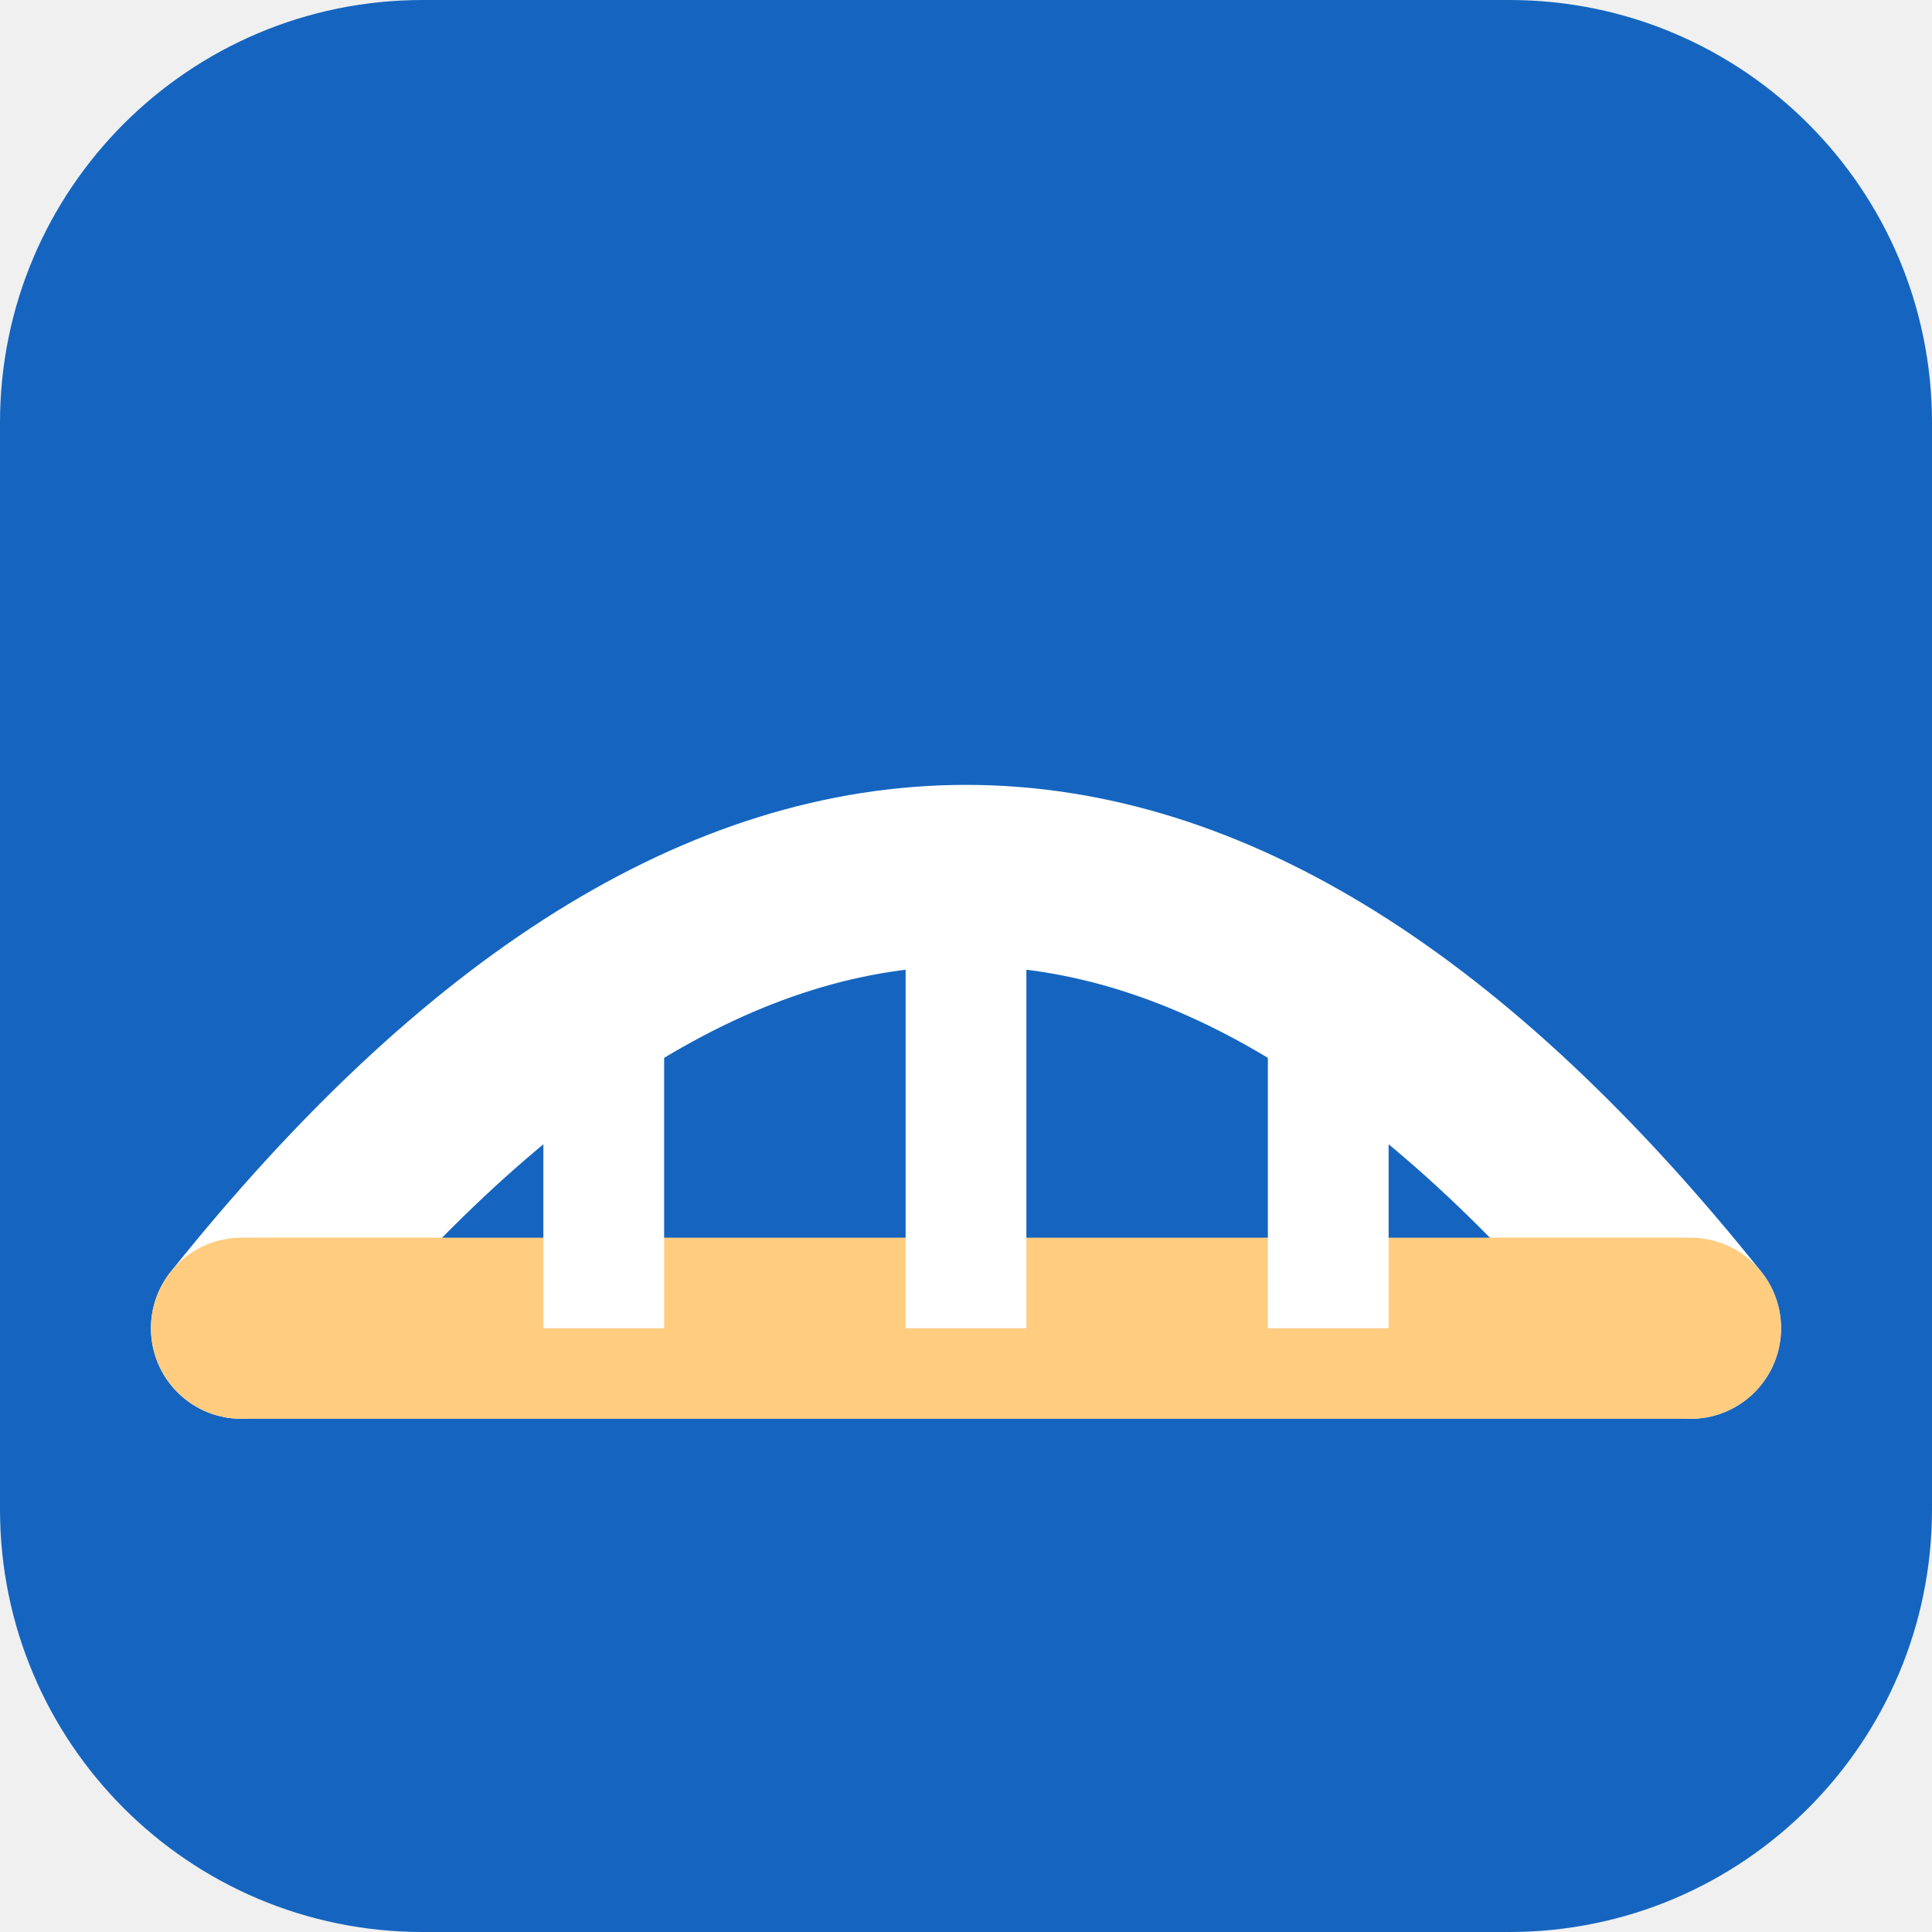
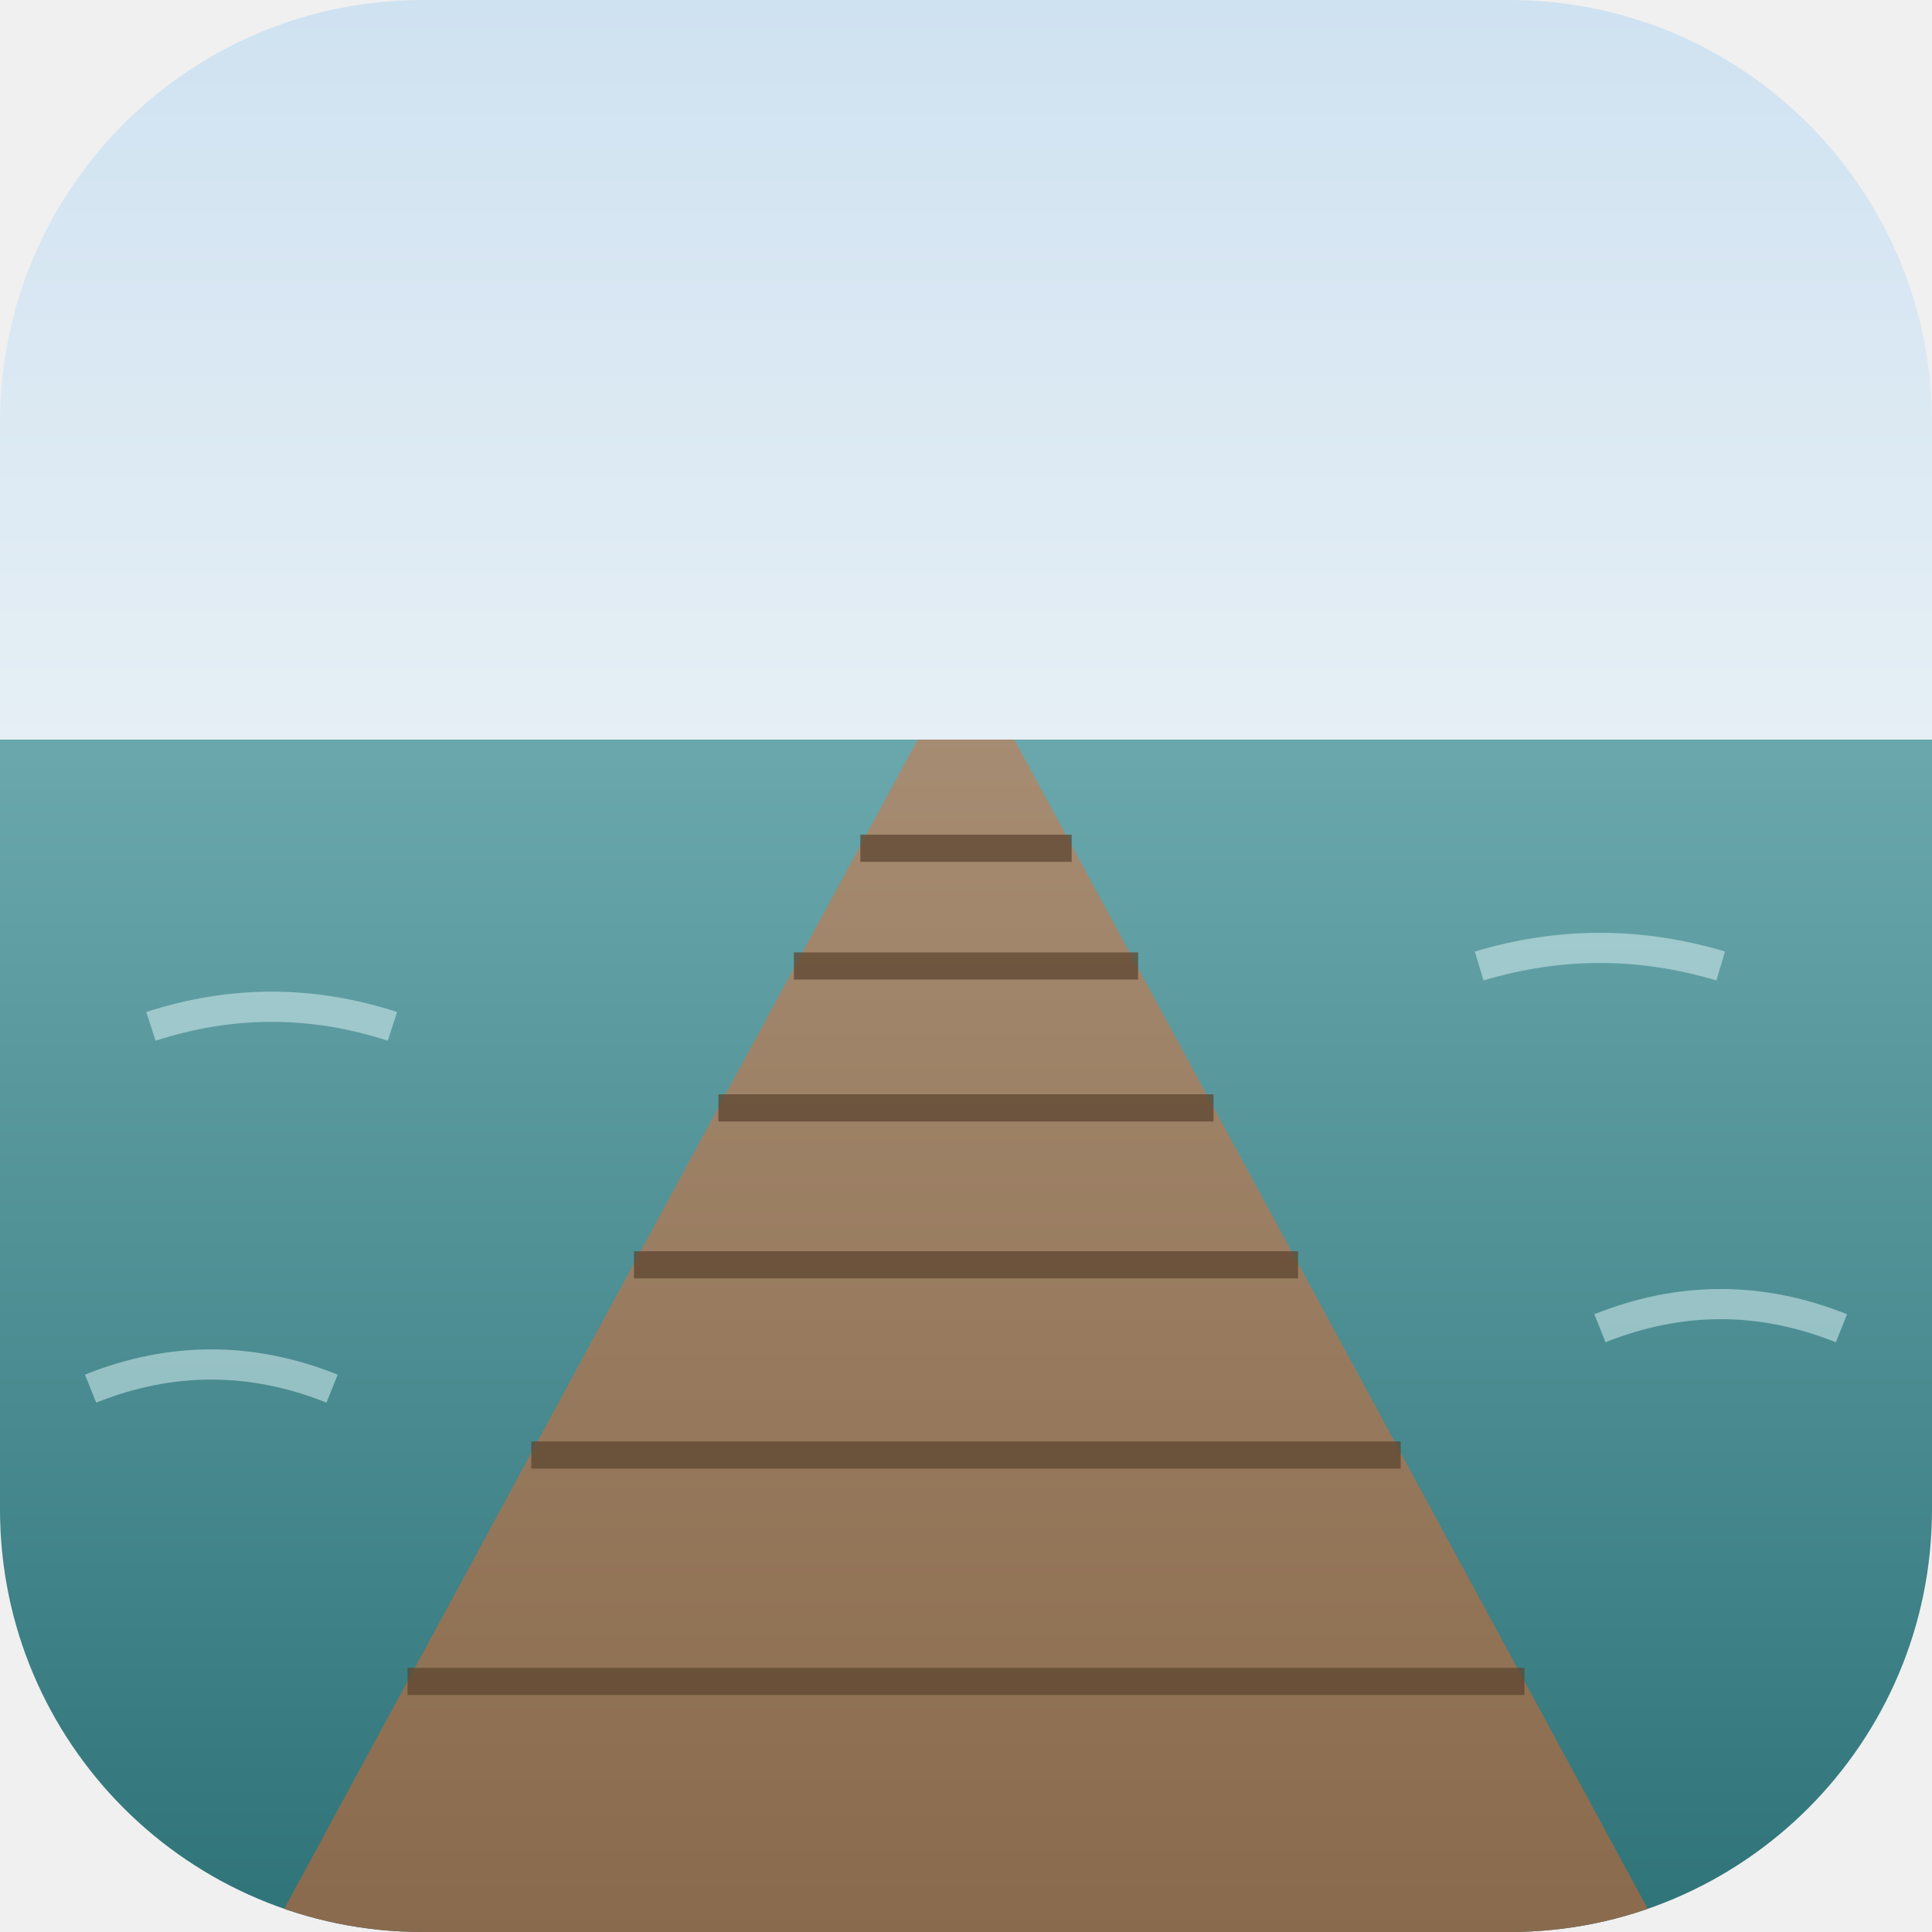
- <svg xmlns="http://www.w3.org/2000/svg" viewBox="0 0 64 64">
-   <rect width="64" height="64" rx="14" fill="#1565c0" />
-   <path d="M8 44 Q32 14 56 44" fill="none" stroke="#fff" stroke-width="6" stroke-linecap="round" />
-   <path d="M8 44 H56" stroke="#ffcc80" stroke-width="6" stroke-linecap="round" />
-   <path d="M20 44 V33 M32 44 V28 M44 44 V33" stroke="#fff" stroke-width="4" />
+ <svg xmlns="http://www.w3.org/2000/svg" viewBox="0 0 64 64" role="img" aria-label="Wavu: a wooden jetty reaching out over the sea">
+   <defs>
+     <linearGradient id="sky" x1="0" y1="0" x2="0" y2="1">
+       <stop offset="0" stop-color="#cfe2f1" />
+       <stop offset="1" stop-color="#e6eff5" />
+     </linearGradient>
+     <linearGradient id="sea" x1="0" y1="0" x2="0" y2="1">
+       <stop offset="0" stop-color="#6aa8ad" />
+       <stop offset="1" stop-color="#2e7378" />
+     </linearGradient>
+     <linearGradient id="wood" x1="0" y1="0" x2="0" y2="1">
+       <stop offset="0" stop-color="#a68c72" />
+       <stop offset="1" stop-color="#8a6a4c" />
+     </linearGradient>
+     <clipPath id="badge">
+       <rect width="64" height="64" rx="14" />
+     </clipPath>
+   </defs>
+   <g clip-path="url(#badge)">
+     <rect width="64" height="25" fill="url(#sky)" />
+     <rect y="24.5" width="64" height="39.5" fill="url(#sea)" />
+     <path d="M5 34 q4 -1.3 8 0 M49 32 q4 -1.2 8 0 M3 46 q4 -1.6 8 0 M53 44 q4 -1.6 8 0" stroke="#d6ecee" stroke-width="1" fill="none" opacity=".55" />
+     <polygon points="30.4,24.5 33.6,24.5 55,64 9,64" fill="url(#wood)" />
+     <g stroke="#5e4630" stroke-width=".9" opacity=".75">
+       <line x1="28.5" y1="28.1" x2="35.5" y2="28.1" />
+       <line x1="26.3" y1="32.0" x2="37.7" y2="32.0" />
+       <line x1="23.8" y1="36.7" x2="40.2" y2="36.7" />
+       <line x1="21.0" y1="41.9" x2="43.0" y2="41.9" />
+       <line x1="17.6" y1="48.2" x2="46.4" y2="48.2" />
+       <line x1="13.5" y1="55.7" x2="50.5" y2="55.7" />
+     </g>
+   </g>
</svg>
